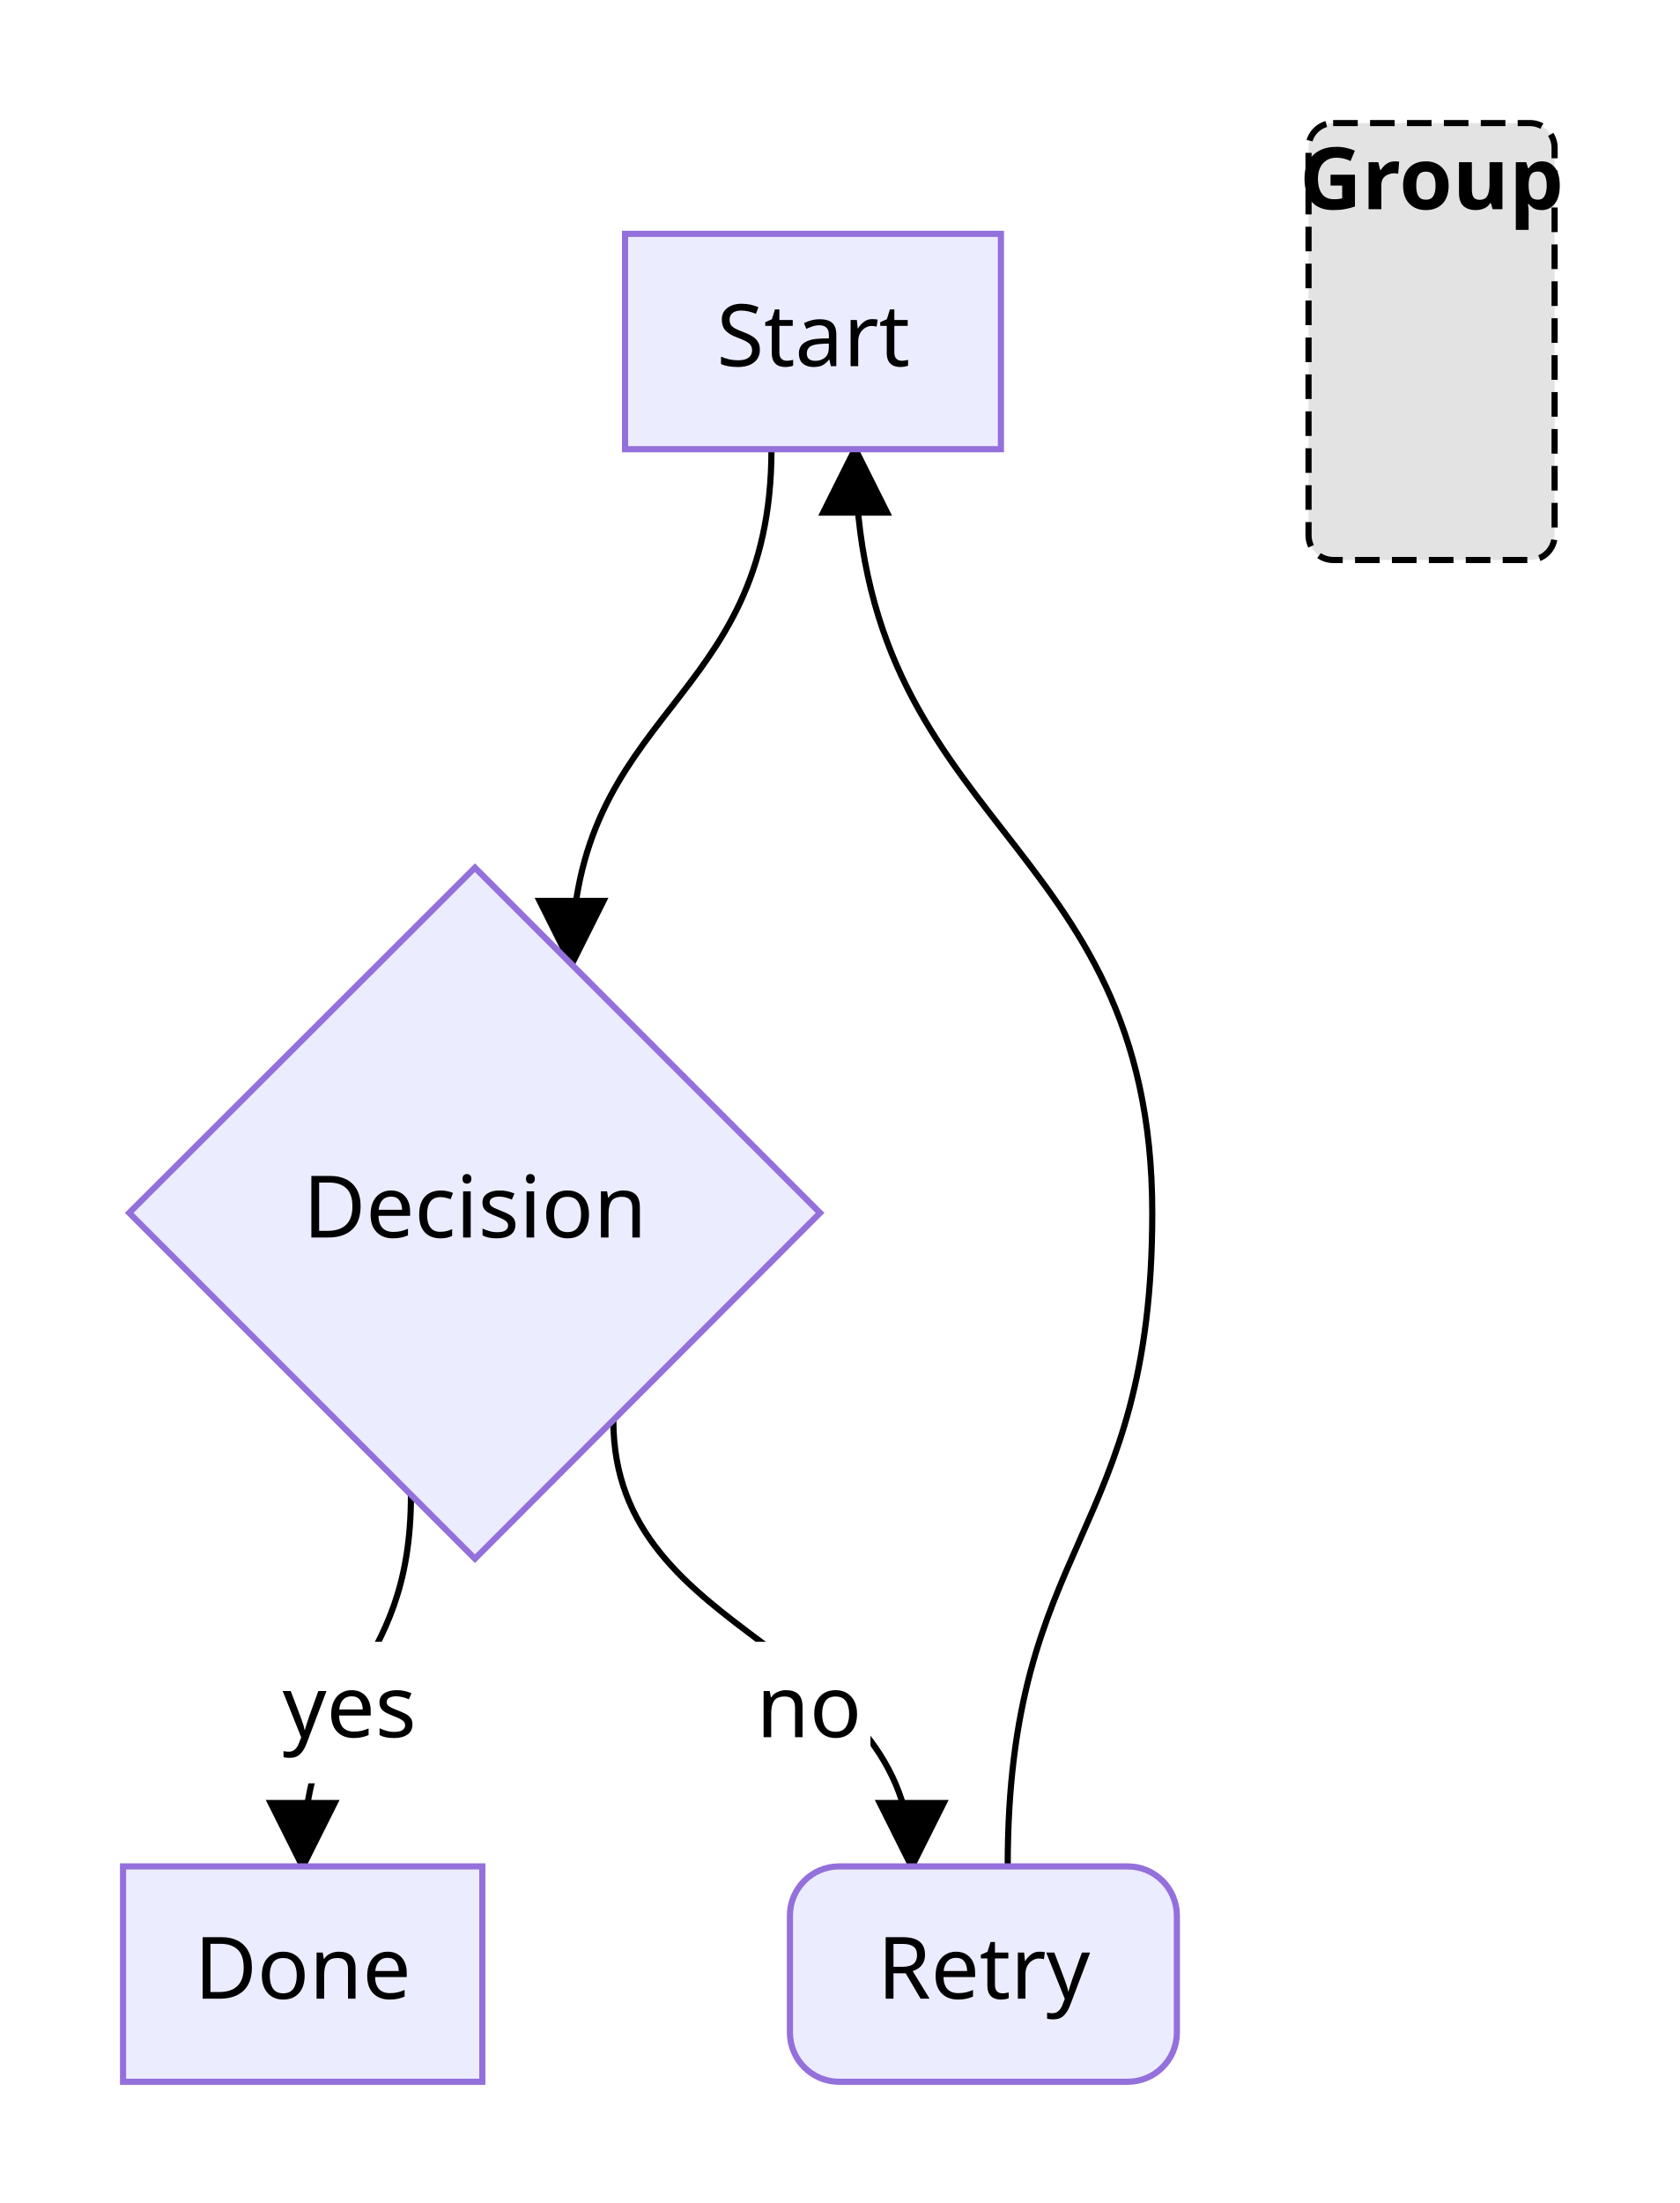
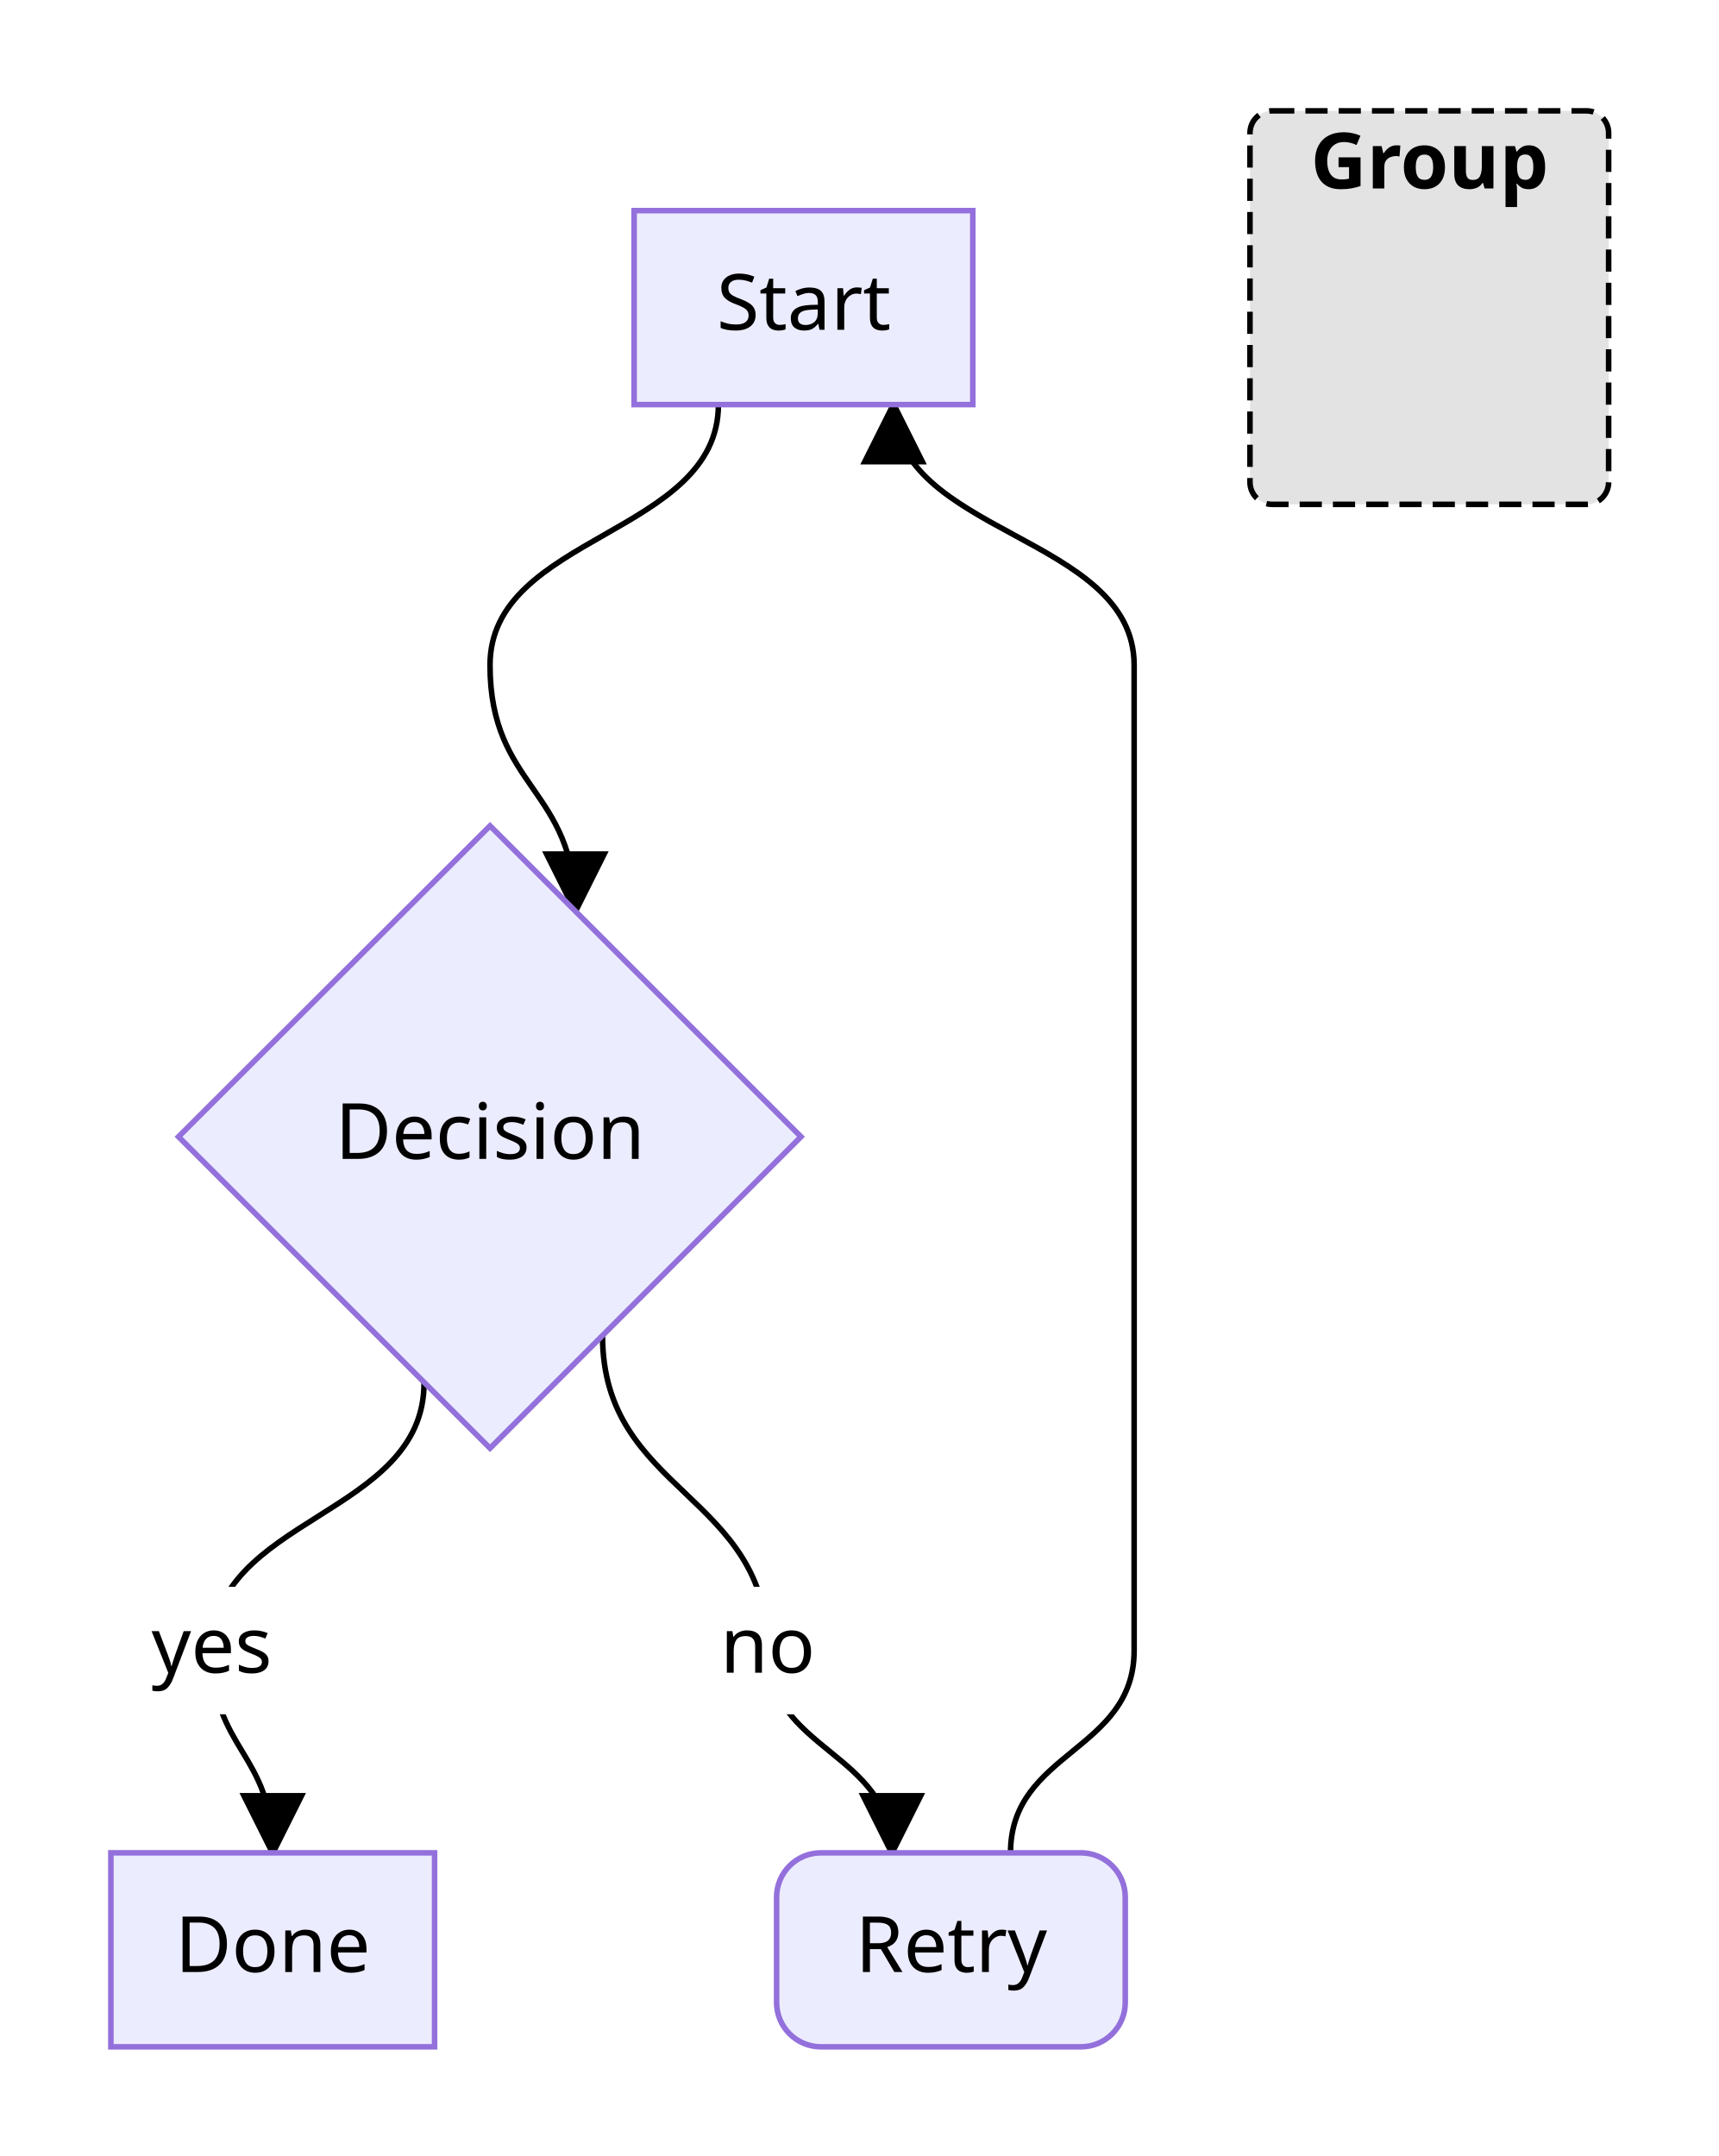
- <svg xmlns="http://www.w3.org/2000/svg" viewBox="0 0 273 358" width="273" height="358" style="font-family:sans-serif;font-size:14px">
+ <svg xmlns="http://www.w3.org/2000/svg" viewBox="0 0 310 389" width="310" height="389" style="font-family:sans-serif;font-size:14px">
  <defs>
    <marker id="mmd-arrow" viewBox="0 0 10 10" refX="9" refY="5" markerWidth="12" markerHeight="12" orient="auto-start-reverse">
      <path d="M 0 0 L 10 5 L 0 10 z" fill="currentColor" />
    </marker>
    <marker id="mmd-circle" viewBox="0 0 10 10" refX="5" refY="5" markerWidth="8" markerHeight="8" orient="auto-start-reverse">
      <circle cx="5" cy="5" r="3.5" fill="currentColor" />
    </marker>
    <marker id="mmd-cross" viewBox="0 0 10 10" refX="5" refY="5" markerWidth="8" markerHeight="8" orient="auto-start-reverse">
      <path d="M 1 1 L 9 9 M 9 1 L 1 9" stroke="currentColor" stroke-width="1.5" fill="none" />
    </marker>
  </defs>
-   <rect x="212.7" y="20.0" width="40.0" height="71.0" fill="var(--mermaid-cluster-fill, #7773)" stroke="currentColor" stroke-dasharray="4 2" rx="4" />
-   <text x="232.7" y="34.0" text-anchor="middle" fill="currentColor" font-weight="600">Group</text>
-   <path d="M 125.4 73.0 C 125.4 114.9 92.9 114.9 92.9 156.7" stroke="currentColor" fill="none" marker-end="url(#mmd-arrow)" />
-   <path d="M 66.8 242.9 C 66.8 273.1 49.2 273.1 49.2 303.3" stroke="currentColor" fill="none" marker-end="url(#mmd-arrow)" />
-   <rect x="42.7" y="266.8" width="28.4" height="23.0" fill="var(--surface, #fff)" />
-   <text x="56.8" y="282.3" text-anchor="middle" fill="currentColor">yes</text>
-   <path d="M 99.7 230.8 C 99.7 267.0 148.2 267.0 148.2 303.3" stroke="currentColor" fill="none" marker-end="url(#mmd-arrow)" />
-   <rect x="121.3" y="266.8" width="20.2" height="23.0" fill="var(--surface, #fff)" />
-   <text x="131.5" y="282.3" text-anchor="middle" fill="currentColor">no</text>
-   <path d="M 163.8 303.3 C 163.8 250.2 187.3 250.2 187.3 197.1 C 187.3 135.1 139.0 135.1 139.0 73.0" stroke="currentColor" fill="none" marker-end="url(#mmd-arrow)" />
+   <rect x="225.5" y="20.0" width="64.7" height="71.0" fill="var(--mermaid-cluster-fill, #7773)" stroke="currentColor" stroke-dasharray="4 2" rx="4" />
+   <text x="257.9" y="34.0" text-anchor="middle" fill="currentColor" font-weight="600">Group</text>
+   <path d="M 129.6 73.0 C 129.6 96.5 88.4 96.5 88.4 120.0 C 88.4 142.2 103.8 142.2 103.8 164.4" stroke="currentColor" fill="none" marker-end="url(#mmd-arrow)" />
+   <path d="M 76.5 249.5 C 76.5 273.6 38.2 273.6 38.2 297.8 C 38.2 316.0 49.2 316.0 49.2 334.3" stroke="currentColor" fill="none" marker-end="url(#mmd-arrow)" />
+   <rect x="24.0" y="286.3" width="28.4" height="23.0" fill="var(--surface, #fff)" />
+   <text x="38.2" y="301.8" text-anchor="middle" fill="currentColor">yes</text>
+   <path d="M 108.7 241.0 C 108.7 269.4 138.5 269.4 138.5 297.8 C 138.5 316.0 160.9 316.0 160.9 334.3" stroke="currentColor" fill="none" marker-end="url(#mmd-arrow)" />
+   <rect x="128.4" y="286.3" width="20.2" height="23.0" fill="var(--surface, #fff)" />
+   <text x="138.5" y="301.8" text-anchor="middle" fill="currentColor">no</text>
+   <path d="M 182.3 334.3 C 182.3 316.0 204.6 316.0 204.6 297.8 C 204.6 251.5 204.6 251.5 204.6 205.1 C 204.6 162.6 204.6 162.6 204.6 120.0 C 204.6 96.5 161.2 96.5 161.2 73.0" stroke="currentColor" fill="none" marker-end="url(#mmd-arrow)" />
  <g>
-     <rect x="101.6" y="38.0" width="61.1" height="35.0" fill="var(--mermaid-node-fill, #ececff)" stroke="var(--mermaid-node-border, #9370DB)" stroke-width="1" />
-     <text x="132.2" y="55.5" text-anchor="middle" fill="currentColor">
-       <tspan x="132.2" dy="4.0">Start</tspan>
+     <rect x="114.4" y="38.0" width="61.1" height="35.0" fill="var(--mermaid-node-fill, #ececff)" stroke="var(--mermaid-node-border, #9370DB)" stroke-width="1" />
+     <text x="145.0" y="55.5" text-anchor="middle" fill="currentColor">
+       <tspan x="145.0" dy="4.0">Start</tspan>
    </text>
  </g>
  <g>
-     <polygon points="77.2,141.0 133.3,197.1 77.2,253.3 21.0,197.1" fill="var(--mermaid-node-fill, #ececff)" stroke="var(--mermaid-node-border, #9370DB)" stroke-width="1" />
-     <text x="77.2" y="197.1" text-anchor="middle" fill="currentColor">
-       <tspan x="77.2" dy="4.0">Decision</tspan>
+     <polygon points="88.4,149.0 144.5,205.1 88.4,261.3 32.2,205.1" fill="var(--mermaid-node-fill, #ececff)" stroke="var(--mermaid-node-border, #9370DB)" stroke-width="1" />
+     <text x="88.4" y="205.1" text-anchor="middle" fill="currentColor">
+       <tspan x="88.4" dy="4.0">Decision</tspan>
    </text>
  </g>
  <g>
-     <rect x="20.0" y="303.3" width="58.4" height="35.0" fill="var(--mermaid-node-fill, #ececff)" stroke="var(--mermaid-node-border, #9370DB)" stroke-width="1" />
-     <text x="49.2" y="320.8" text-anchor="middle" fill="currentColor">
+     <rect x="20.0" y="334.3" width="58.4" height="35.0" fill="var(--mermaid-node-fill, #ececff)" stroke="var(--mermaid-node-border, #9370DB)" stroke-width="1" />
+     <text x="49.2" y="351.8" text-anchor="middle" fill="currentColor">
      <tspan x="49.2" dy="4.0">Done</tspan>
    </text>
  </g>
  <g>
-     <rect x="128.4" y="303.3" width="62.9" height="35.0" rx="8" fill="var(--mermaid-node-fill, #ececff)" stroke="var(--mermaid-node-border, #9370DB)" stroke-width="1" />
-     <text x="159.9" y="320.8" text-anchor="middle" fill="currentColor">
-       <tspan x="159.9" dy="4.0">Retry</tspan>
+     <rect x="140.1" y="334.3" width="62.9" height="35.0" rx="8" fill="var(--mermaid-node-fill, #ececff)" stroke="var(--mermaid-node-border, #9370DB)" stroke-width="1" />
+     <text x="171.6" y="351.8" text-anchor="middle" fill="currentColor">
+       <tspan x="171.6" dy="4.0">Retry</tspan>
    </text>
  </g>
</svg>
